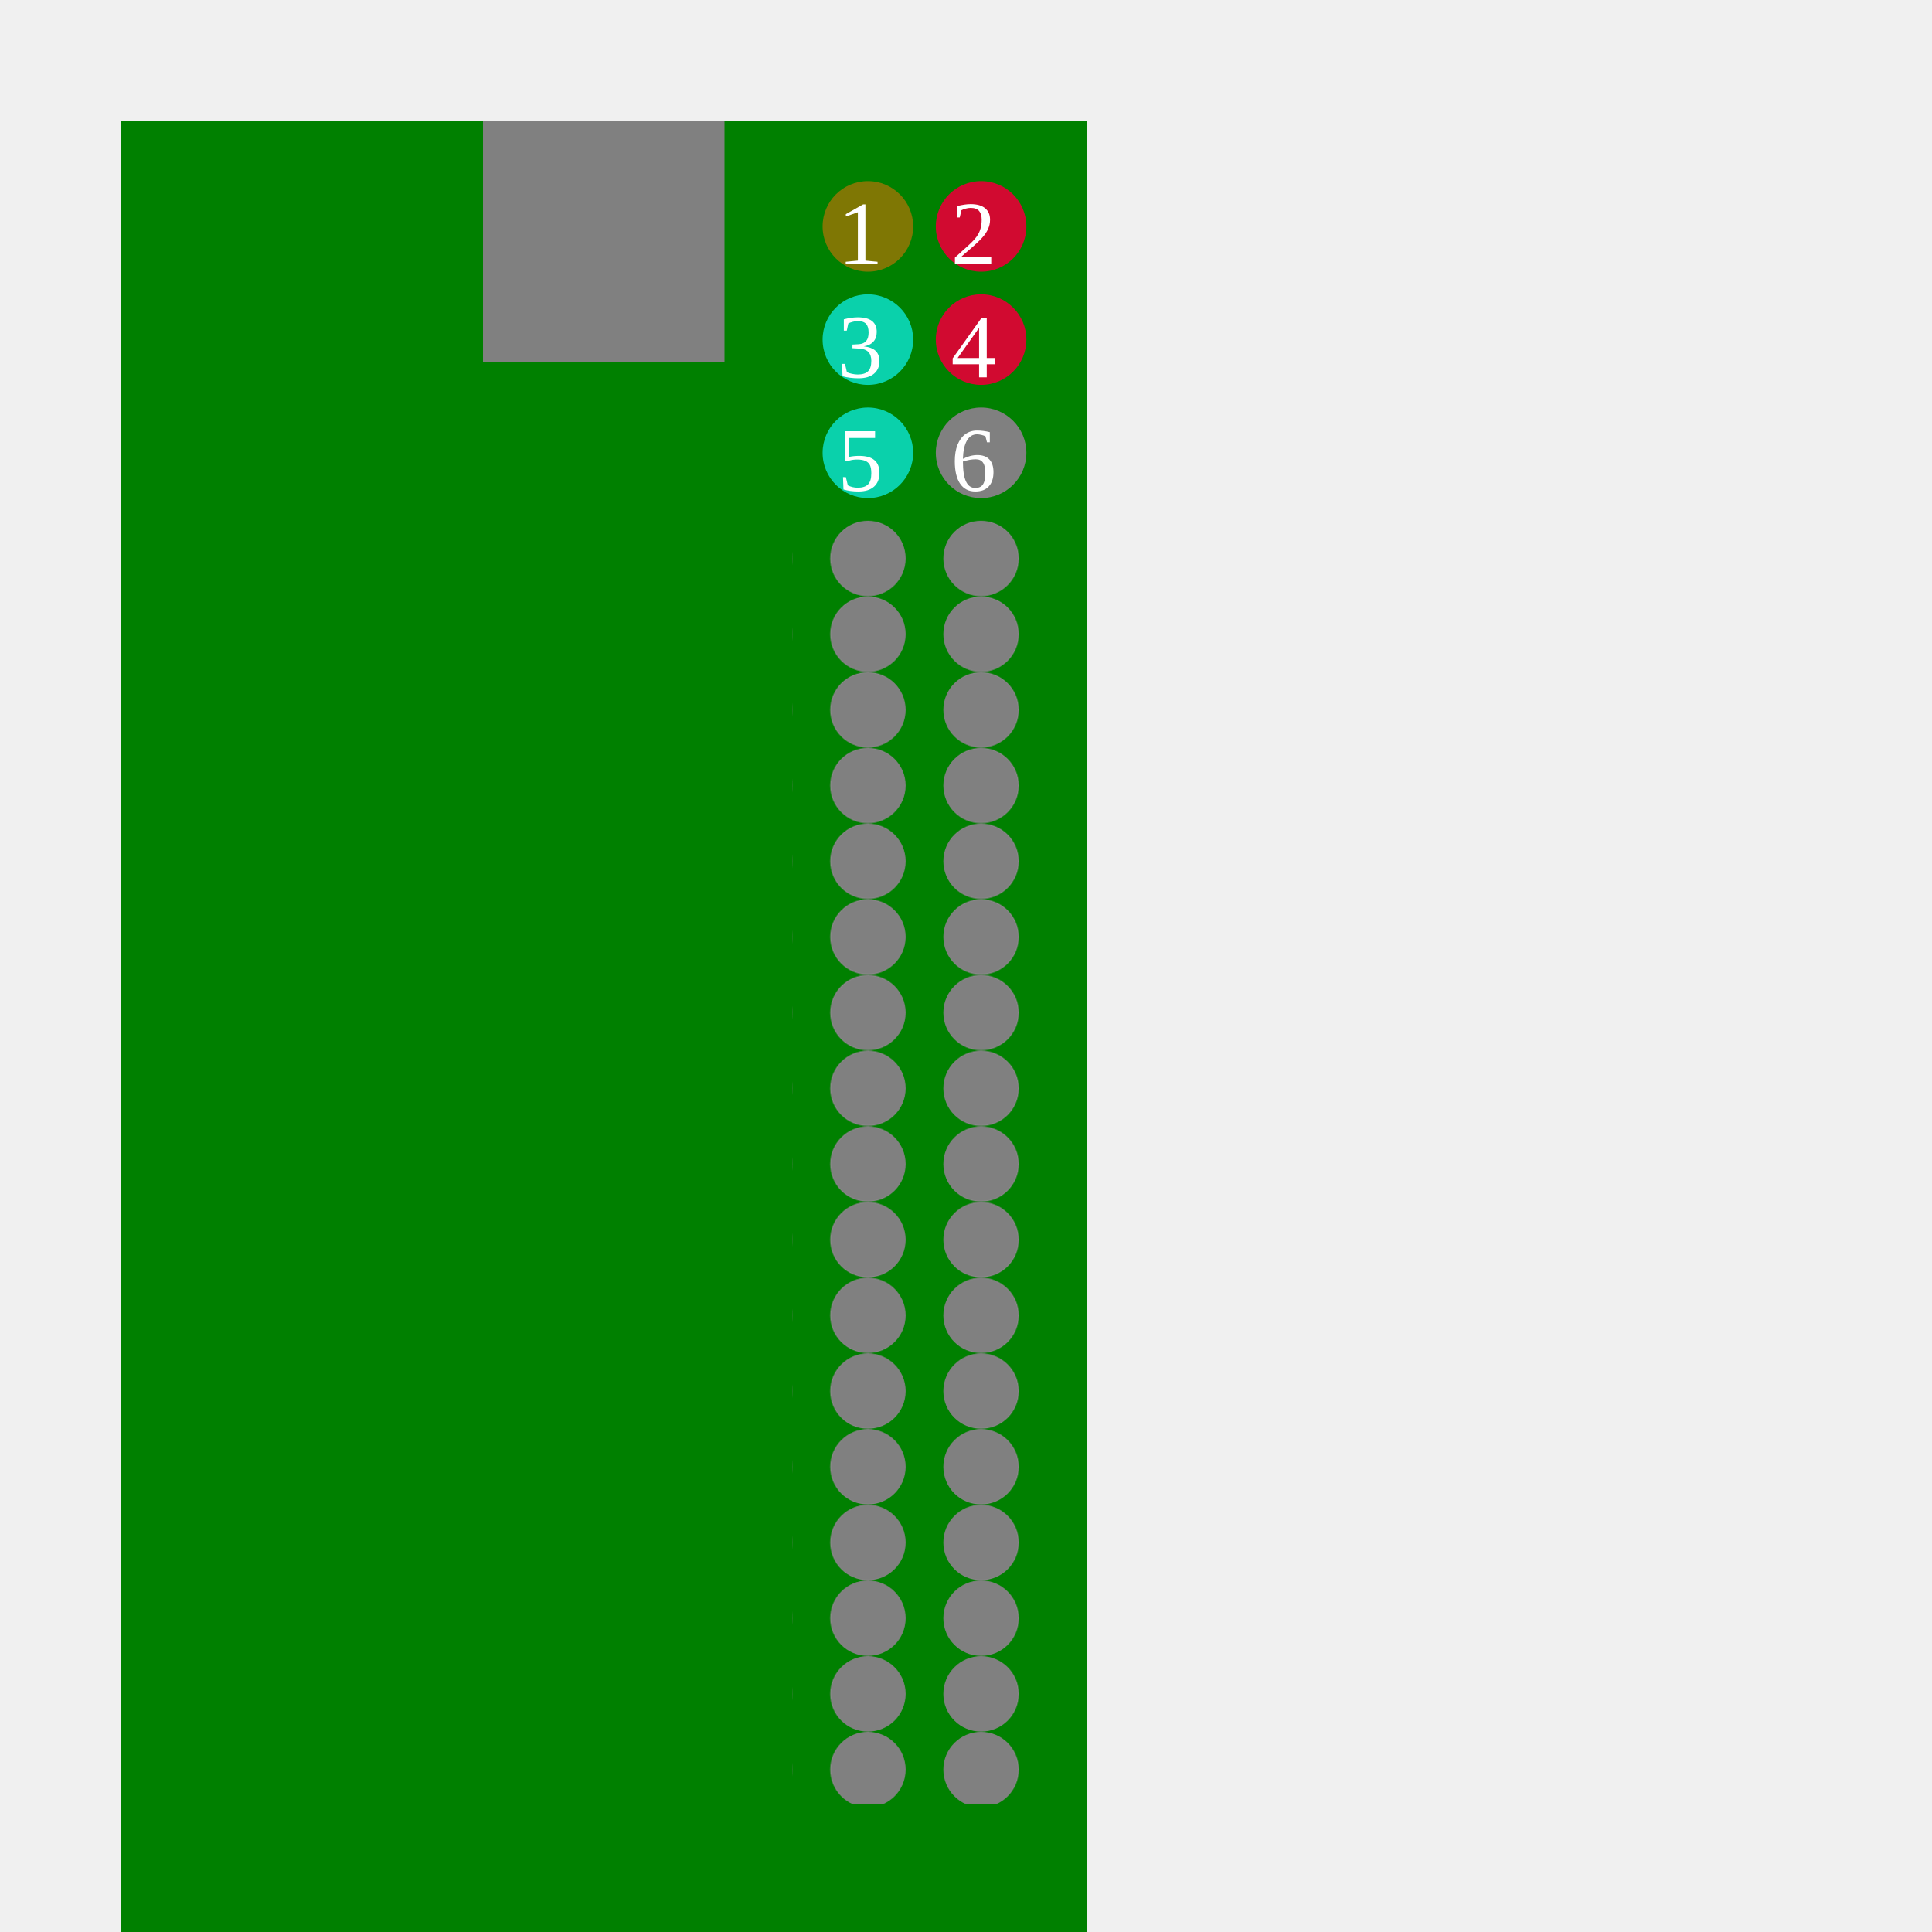
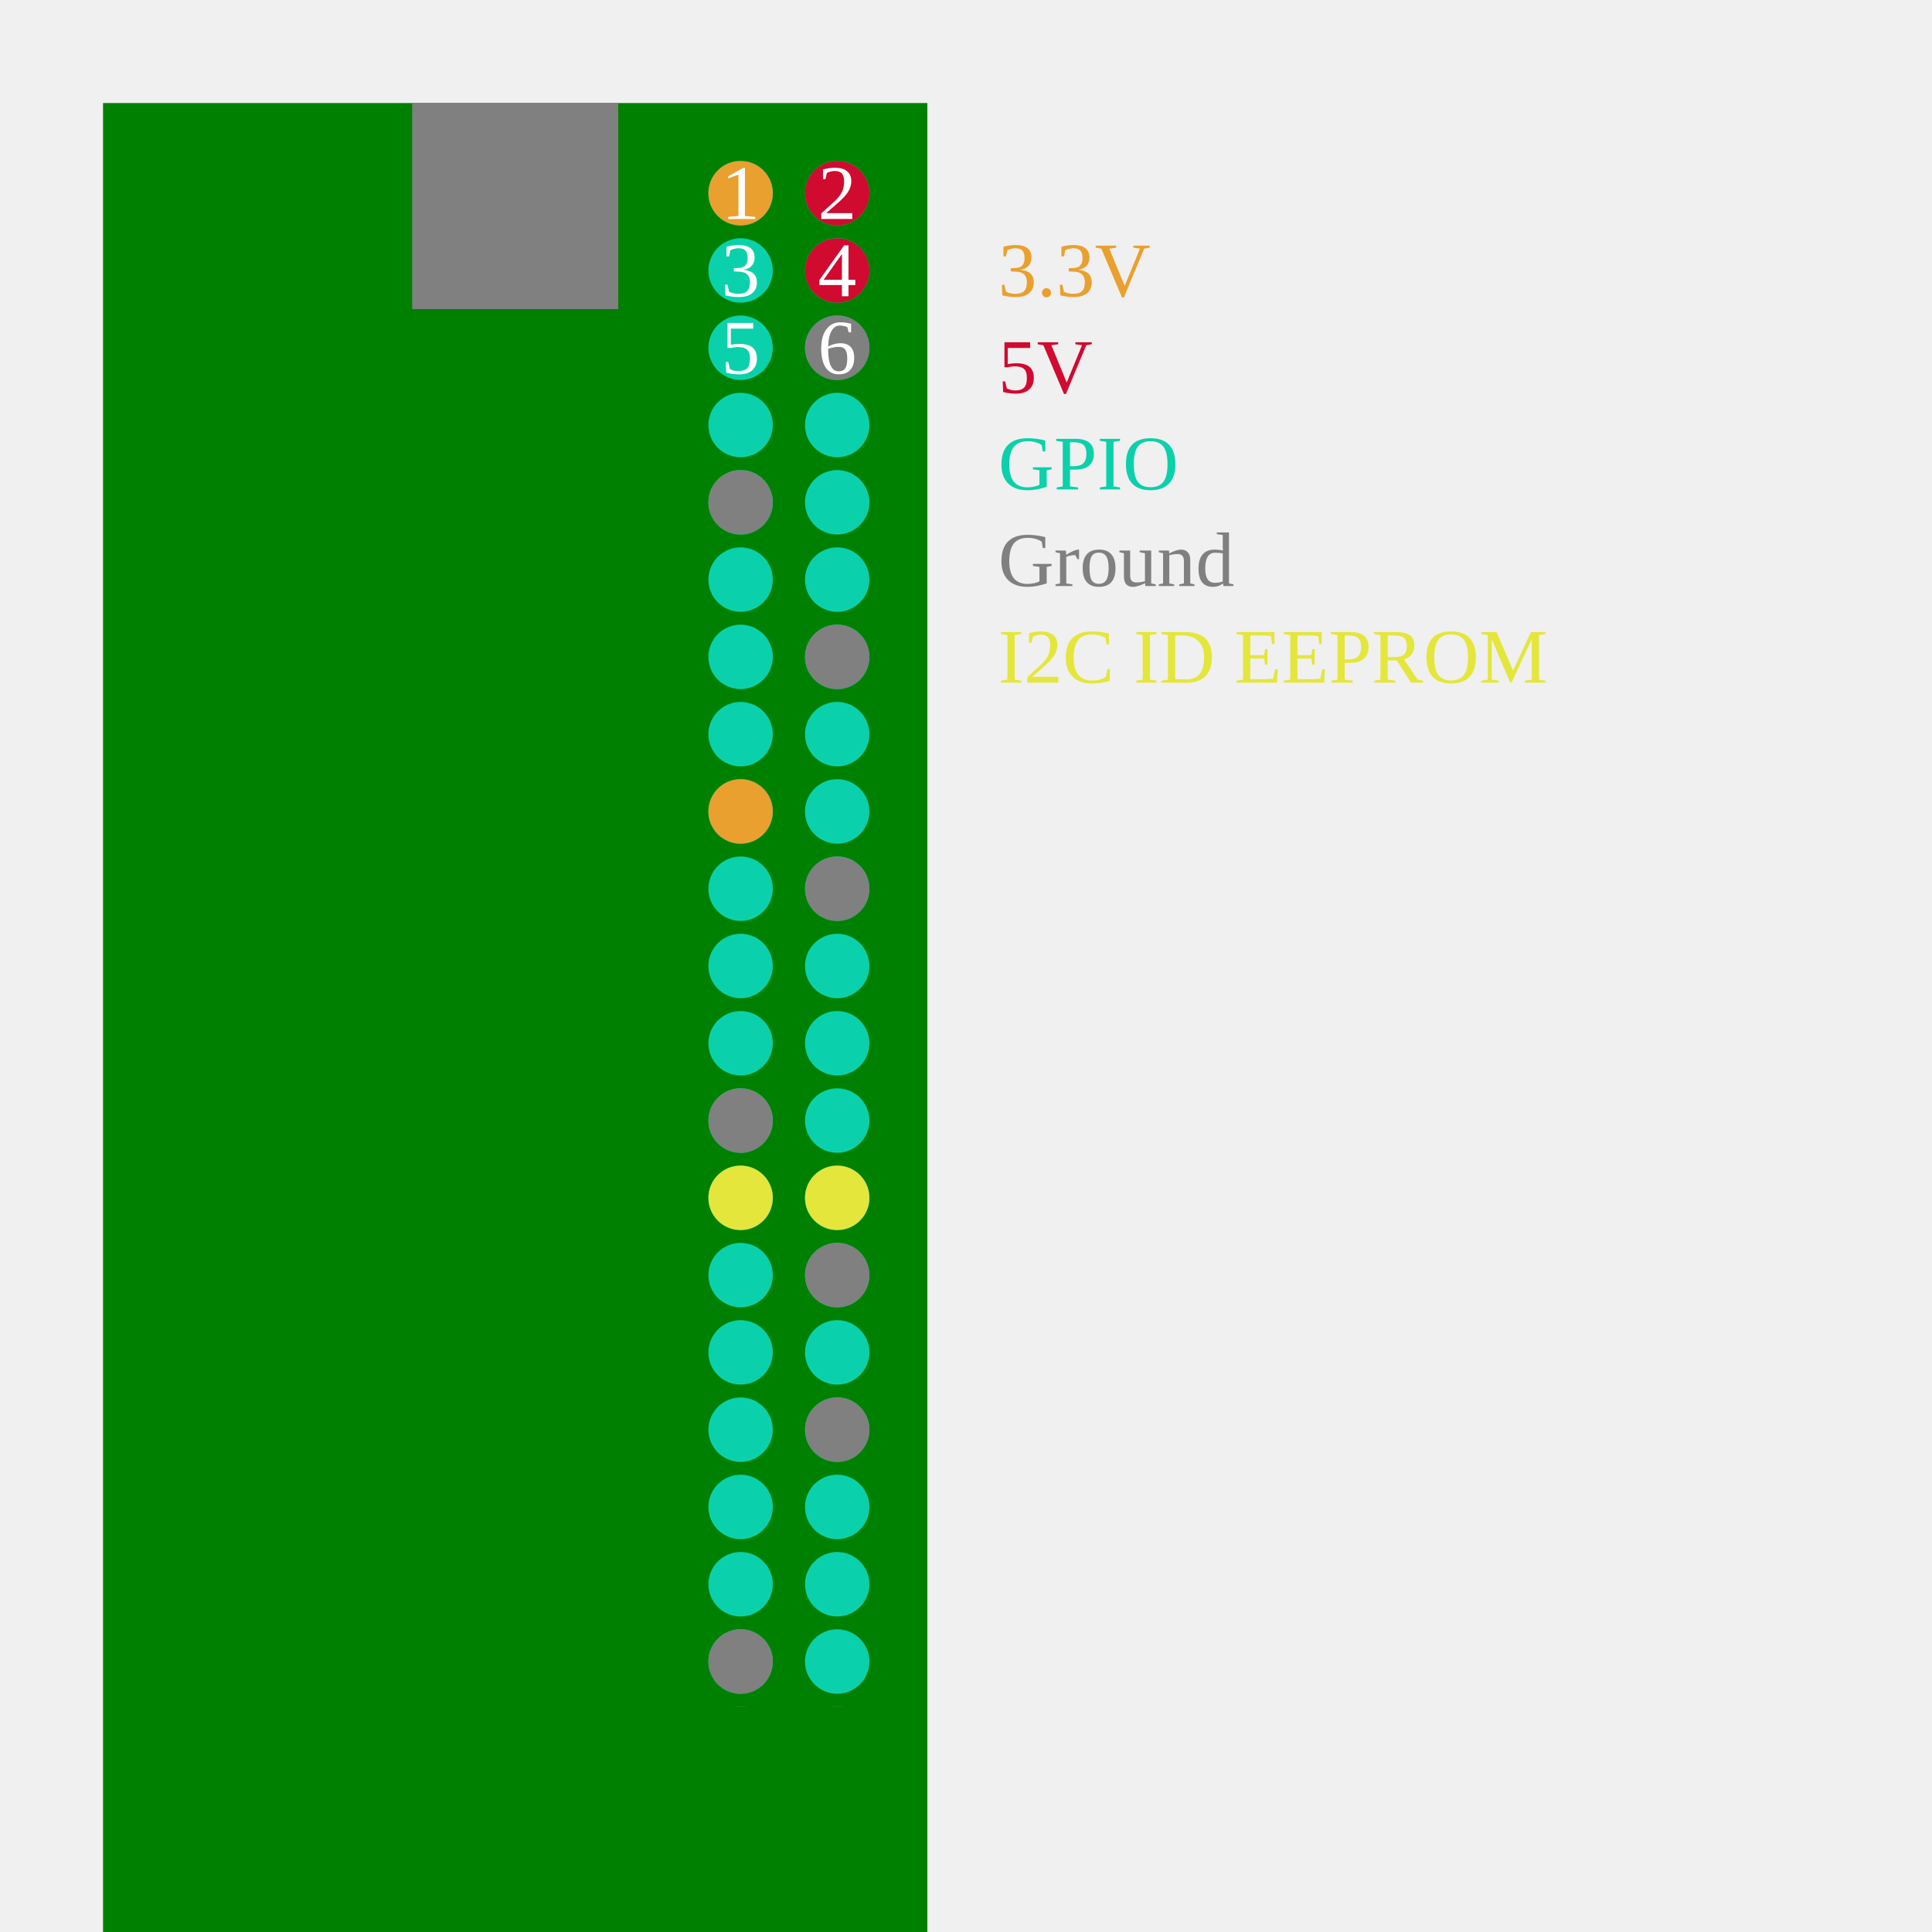
- <svg xmlns="http://www.w3.org/2000/svg" version="1.1" width="256" height="256" viewBox="0 0 256 256" xml:space="preserve">
+ <svg xmlns="http://www.w3.org/2000/svg" version="1.1" width="300" height="300" viewBox="0 0 300 300" xml:space="preserve">
  <defs>
-     <pattern id="Pattern" x="0" y="0" width=".5" height=".059">
-       <circle cx="10" cy="5" r="5" style="fill:#808080" />
-       <circle cx="25" cy="5" r="5" style="fill:#808080" />
+     <pattern id="Pattern" x="0" y="0" width=".5" height=".05">
+       <circle cx="10" cy="5" r="5" style="fill:#0ad1ab" />
+       <circle cx="25" cy="5" r="5" style="fill:#0ad1ab" />
    </pattern>
  </defs>
-   <rect style="fill:#008000" width="128" height="256" x="16" y="16" />
+   <rect style="fill:#008000" width="128" height="320" x="16" y="16" />
  <rect style="fill:#808080" width="32" height="32" x="64" y="16" />
-   <circle cx="115" cy="30" r="6" style="fill:#7f7704" />
-   <text x="111" y="35" style="fill:#ffffff">1</text>
-   <circle cx="130" cy="30" r="6" style="fill:#d10a30" />
-   <text x="126" y="35" style="fill:#ffffff">2</text>
-   <circle cx="115" cy="45" r="6" style="fill:#0ad1ab" />
-   <text x="111" y="50" style="fill:#ffffff">3</text>
-   <circle cx="130" cy="45" r="6" style="fill:#d10a30" />
-   <text x="126" y="50" style="fill:#ffffff">4</text>
-   <circle cx="115" cy="60" r="6" style="fill:#0ad1ab" />
-   <text x="111" y="65" style="fill:#ffffff">5</text>
-   <circle cx="130" cy="60" r="6" style="fill:#808080" />
-   <text x="126" y="65" style="fill:#ffffff">6</text>
-   <rect fill="url(#Pattern)" stroke="none" width="30" height="170" x="105" y="69" />
+   <rect fill="url(#Pattern)" stroke="none" width="30" height="240" x="105" y="25" />
+   <circle cx="115" cy="30" r="5" style="fill:#eaa02e" />
+   <circle cx="130" cy="30" r="5" style="fill:#d10a30" />
+   <circle cx="130" cy="42" r="5" style="fill:#d10a30" />
+   <circle cx="130" cy="54" r="5" style="fill:#808080" />
+   <circle cx="115" cy="78" r="5" style="fill:#808080" />
+   <circle cx="130" cy="102" r="5" style="fill:#808080" />
+   <circle cx="115" cy="126" r="5" style="fill:#eaa02e" />
+   <circle cx="130" cy="138" r="5" style="fill:#808080" />
+   <circle cx="115" cy="174" r="5" style="fill:#808080" />
+   <circle cx="115" cy="186" r="5" style="fill:#e4e63b" />
+   <circle cx="130" cy="186" r="5" style="fill:#e4e63b" />
+   <circle cx="130" cy="198" r="5" style="fill:#808080" />
+   <circle cx="130" cy="222" r="5" style="fill:#808080" />
+   <circle cx="115" cy="258" r="5" style="fill:#808080" />
+   <g style="fill:#ffffff; font-size:12px" transform="translate(-3,4)">
+     <text x="115" y="30">1</text>
+     <text x="130" y="30">2</text>
+     <text x="115" y="42">3</text>
+     <text x="130" y="42">4</text>
+     <text x="115" y="54">5</text>
+     <text x="130" y="54">6</text>
+   </g>
+   <g transform="translate(155,16)">
+     <text x="0" y="30" style="fill:#eaa02e">3.3V</text>
+     <text x="0" y="45" style="fill:#d10a30">5V</text>
+     <text x="0" y="60" style="fill:#0ad1ab">GPIO</text>
+     <text x="0" y="75" style="fill:#808080">Ground</text>
+     <text x="0" y="90" style="fill:#e4e63b">I2C ID EEPROM</text>
+   </g>
</svg>
